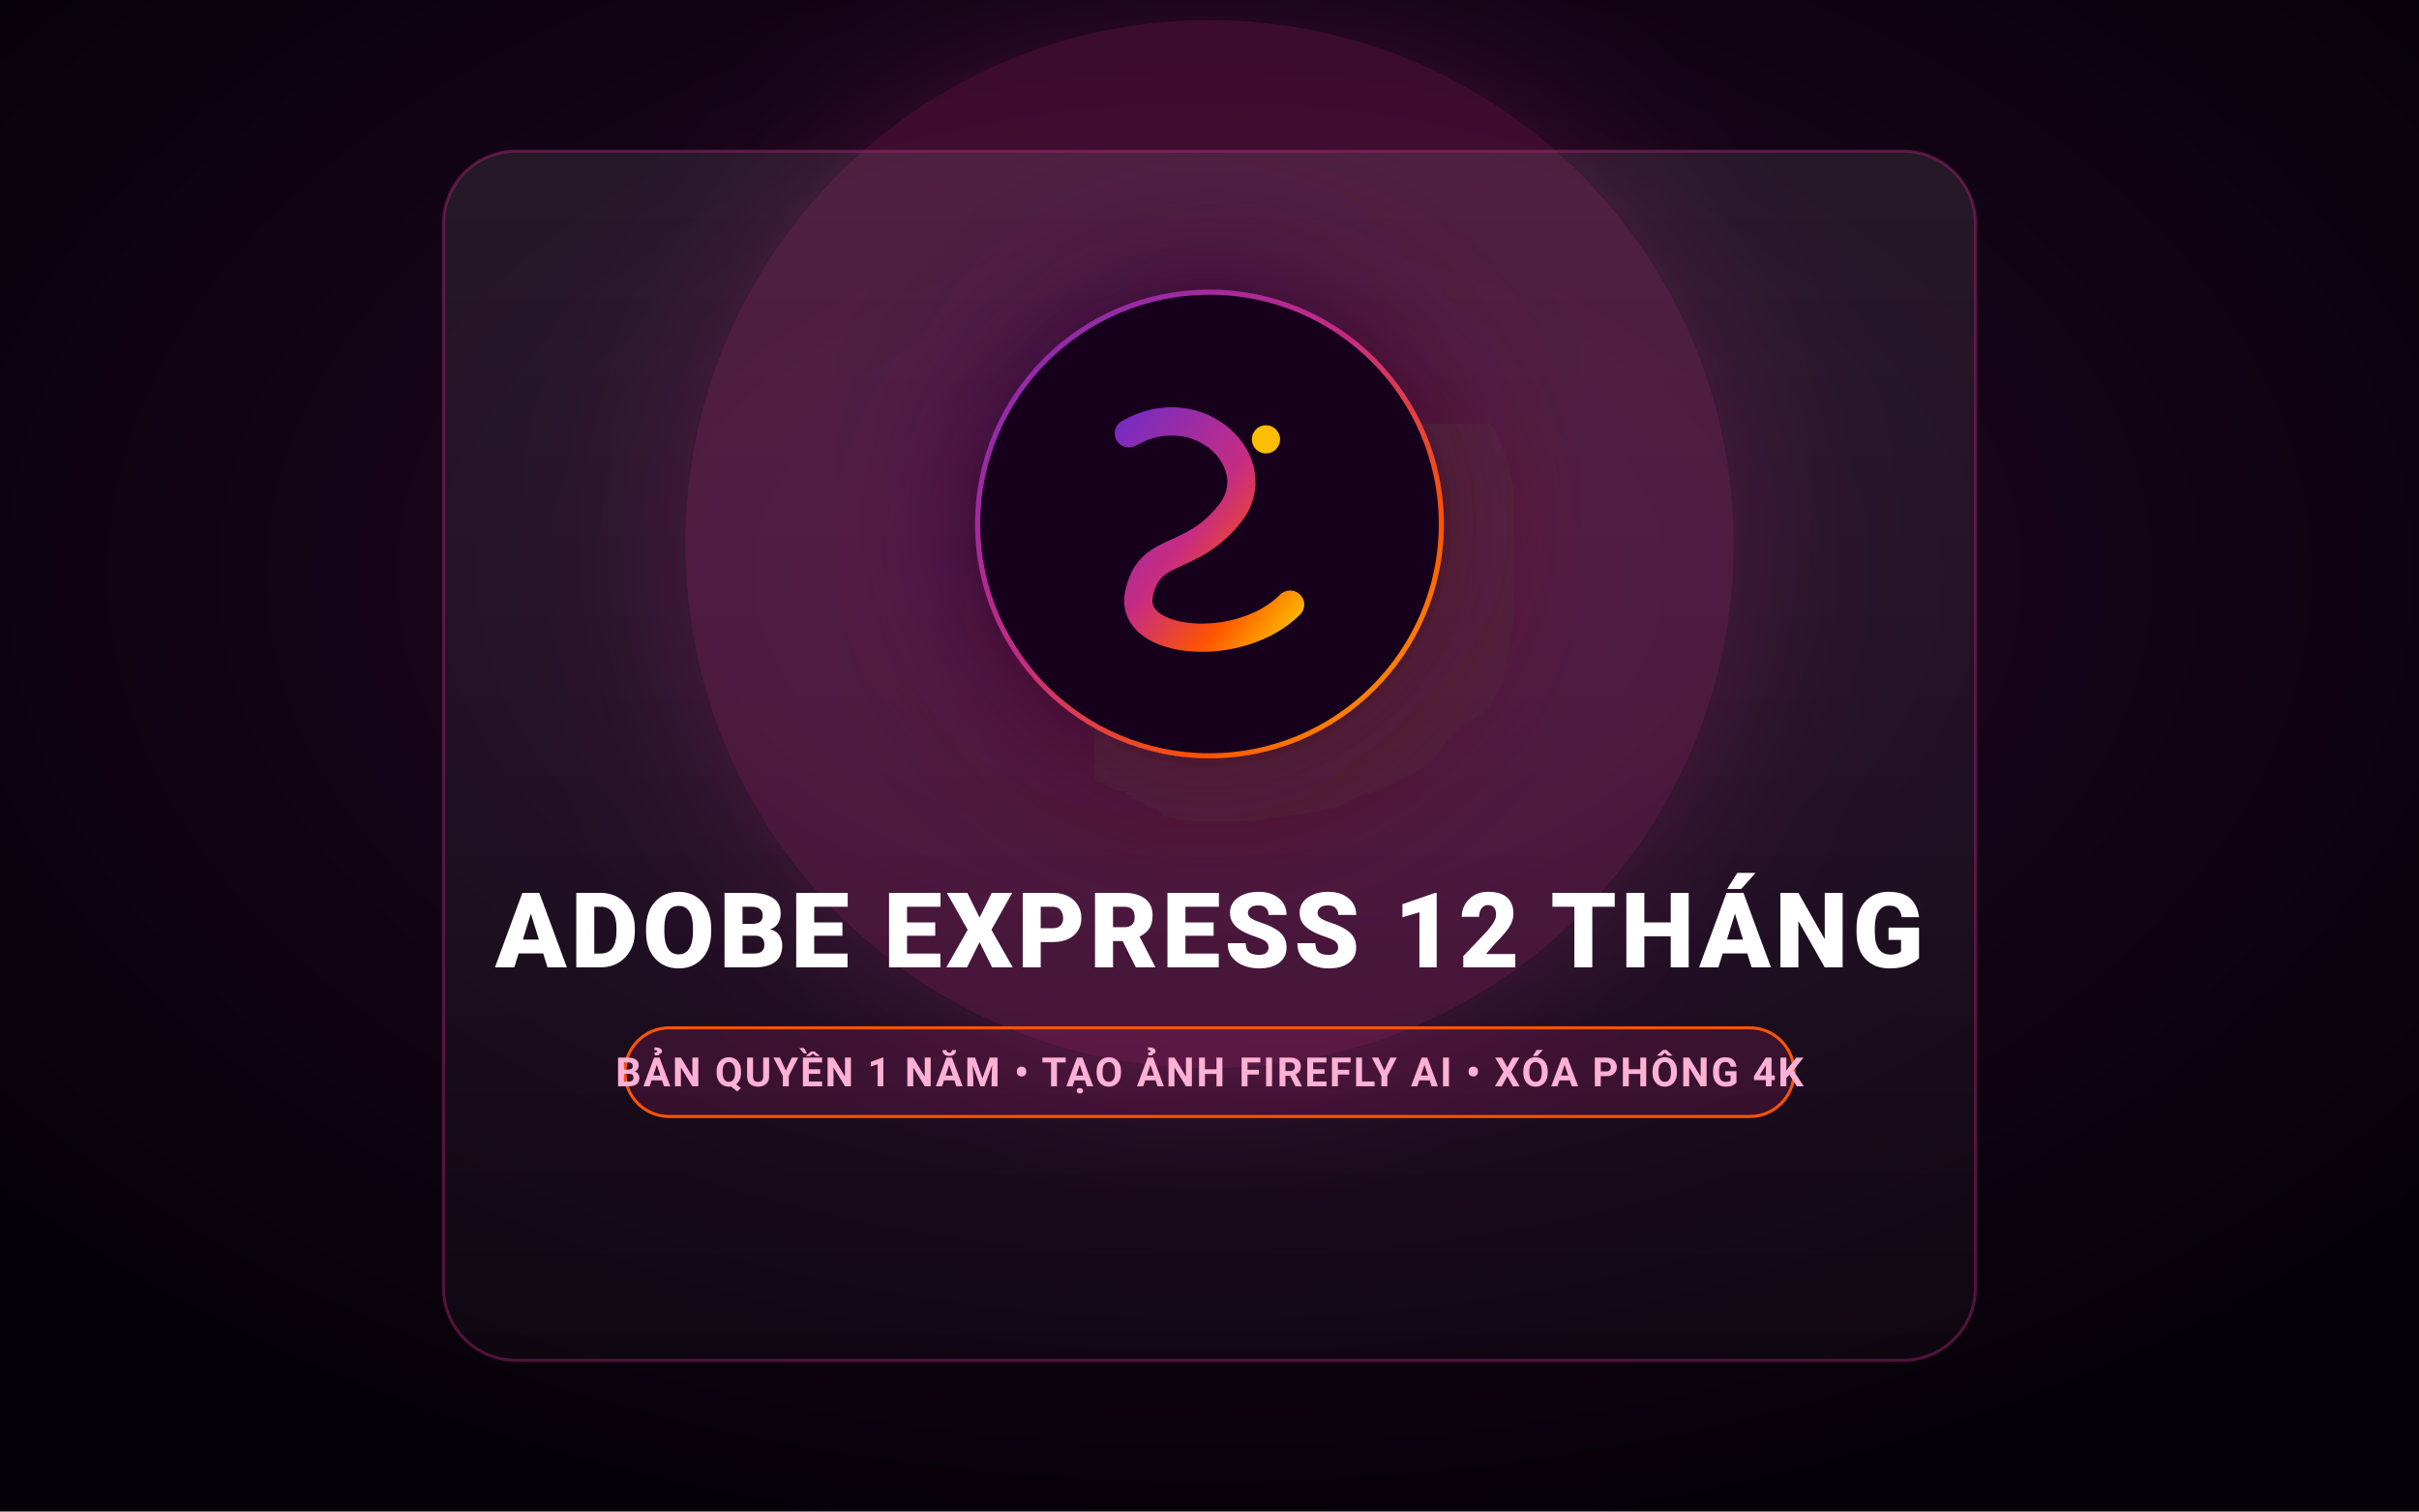
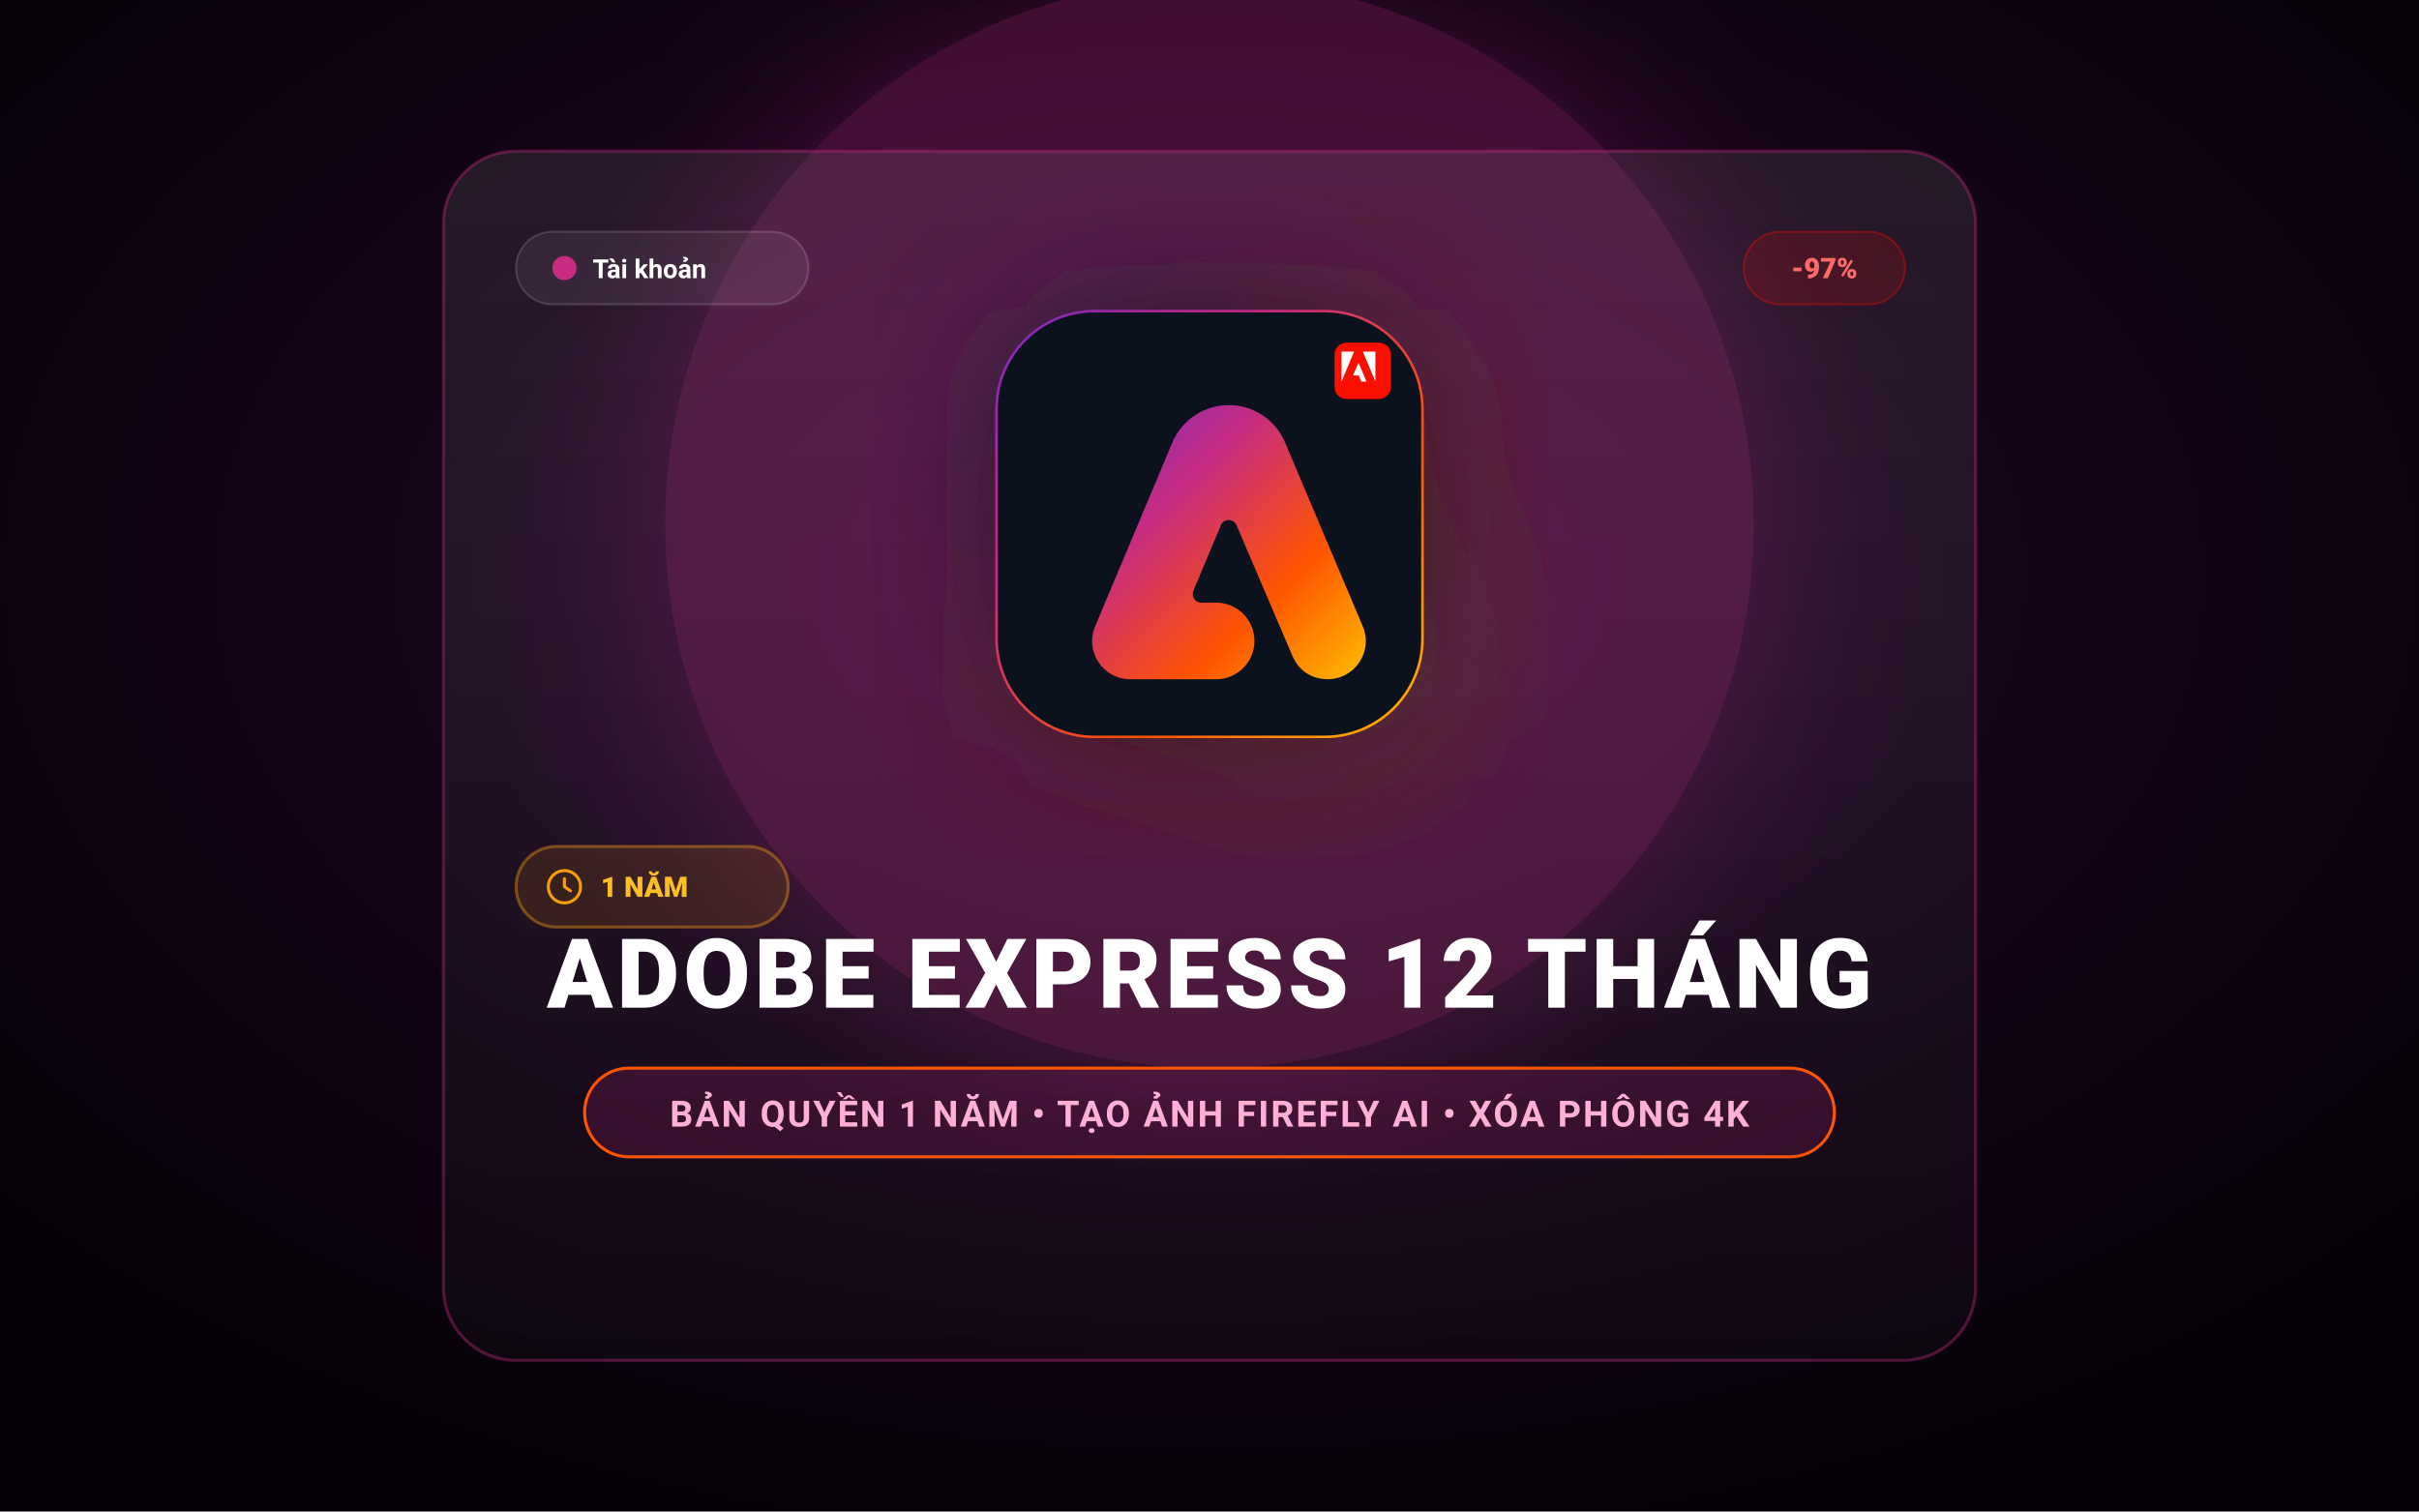
<svg xmlns="http://www.w3.org/2000/svg" viewBox="0 0 1200 750" width="1200" height="750">
  <defs>
    <radialGradient id="aeBg" cx="50%" cy="38%" r="65%">
      <stop offset="0%" stop-color="#2a082e" />
      <stop offset="55%" stop-color="#140417" />
      <stop offset="100%" stop-color="#060108" />
    </radialGradient>
    <filter id="aeGlow" x="-30%" y="-30%" width="160%" height="160%">
      <feGaussianBlur stdDeviation="40" result="blur" />
      <feComposite in="SourceGraphic" in2="blur" operator="over" />
    </filter>
    <linearGradient id="aeCard" x1="0%" y1="0%" x2="0%" y2="100%">
      <stop offset="0%" stop-color="#ffffff" stop-opacity="0.08" />
      <stop offset="100%" stop-color="#ffffff" stop-opacity="0.02" />
    </linearGradient>
    <linearGradient id="aeGrad" x1="0%" y1="0%" x2="100%" y2="100%">
      <stop offset="0%" stop-color="#7B2CBF" />
-       <stop offset="45%" stop-color="#C72C81" />
-       <stop offset="75%" stop-color="#FF5400" />
+       <stop offset="32%" stop-color="#C72C81" />
+       <stop offset="68%" stop-color="#FF5400" />
      <stop offset="100%" stop-color="#FFBD00" />
    </linearGradient>
  </defs>
  <rect width="1200" height="750" fill="url(#aeBg)" />
-   <circle cx="600" cy="270" r="260" fill="#C72C81" opacity="0.22" filter="url(#aeGlow)" />
+   <circle cx="600" cy="260" r="270" fill="#C72C81" opacity="0.25" filter="url(#aeGlow)" />
  <rect x="220" y="75" width="760" height="600" rx="36" fill="url(#aeCard)" stroke="#C72C81" stroke-opacity="0.38" stroke-width="1.5" />
+   <g transform="translate(256, 115)">
+     <rect width="145" height="36" rx="18" fill="#ffffff" fill-opacity="0.07" stroke="#ffffff" stroke-opacity="0.15" stroke-width="1" />
+     <circle cx="24" cy="18" r="6" fill="#C72C81" />
+     <text x="38" y="23" fill="#ffffff" font-family="-apple-system, BlinkMacSystemFont, 'Segoe UI', Roboto, sans-serif" font-size="13" font-weight="700">Tài khoản</text>
+   </g>
+   <g transform="translate(865, 115)">
+     <rect width="80" height="36" rx="18" fill="#FA0F00" fill-opacity="0.15" stroke="#FA0F00" stroke-opacity="0.35" stroke-width="1" />
+     <text x="40" y="23" fill="#ff6b6b" font-family="-apple-system, BlinkMacSystemFont, 'Segoe UI', Roboto, sans-serif" font-size="14" font-weight="800" text-anchor="middle">-97%</text>
+   </g>
  <g transform="translate(600, 260)">
-     <circle cx="0" cy="0" r="115" fill="#17031c" stroke="url(#aeGrad)" stroke-width="2.5" filter="url(#aeGlow)" />
-     <path d="M-40,-45 C-5,-65 30,-30 10,-5 C-10,20 -30,10 -35,35 C-40,60 15,65 40,40" fill="none" stroke="url(#aeGrad)" stroke-width="14" stroke-linecap="round" />
-     <circle cx="28" cy="-42" r="7" fill="#FFBD00" />
+     <rect x="-105" y="-105" width="210" height="210" rx="48" fill="#0b121e" stroke="url(#aeGrad)" stroke-width="2.5" filter="url(#aeGlow)" />
+     <rect x="-105" y="-105" width="210" height="210" rx="48" fill="#0b121e" />
+     <g transform="translate(-120.3, -113) scale(1.08)">
+       <path d="M146.08,67.13c-4.39-10.38-14.55-17.13-25.83-17.13s-21.54,6.77-25.92,17.18l-35.47,84.47c-4.86,11.54,3.6,24.3,16.12,24.3h39.5c9.7-.02,17.55-7.89,17.55-17.6s-7.88-17.6-17.6-17.6c-.4,0-6.75,.05-6.75,.05-2.86,0-4.79-2.91-3.68-5.55l12.59-30c1.37-3.26,5.84-3.28,7.22-.02l25.69,60.06c3.53,8.02,10.24,10.63,16.16,10.65,12.55,0,21.01-12.78,16.12-24.33l-35.7-84.48Z" fill="url(#aeGrad)" />
+     </g>
+     <g transform="translate(62, -90)">
+       <rect width="28" height="28" rx="6" fill="#FA0F00" />
+       <path d="M13.966 22.624l-1.69-4.281H8.122l3.892-9.144 5.662 13.425zM8.884 1.376H0v21.248zm15.116 0h-8.884L24 22.624Z" fill="#FFFFFF" transform="translate(3.5, 3.5) scale(0.7)" />
+     </g>
  </g>
-   <g transform="translate(600, 480)" text-anchor="middle">
-     <text x="0" y="0" fill="#ffffff" font-family="-apple-system, BlinkMacSystemFont, 'Segoe UI', Roboto, sans-serif" font-size="52" font-weight="900" letter-spacing="2">
+   <g transform="translate(256, 420)">
+     <rect width="135" height="40" rx="20" fill="#f59e0b" fill-opacity="0.12" stroke="#f59e0b" stroke-opacity="0.4" stroke-width="1.5" />
+     <circle cx="24" cy="20" r="8" fill="none" stroke="#f59e0b" stroke-width="1.5" />
+     <path d="M24 16 v4 l3 2" fill="none" stroke="#f59e0b" stroke-width="1.5" stroke-linecap="round" />
+     <text x="42" y="25" fill="#fbbf24" font-family="-apple-system, BlinkMacSystemFont, 'Segoe UI', Roboto, sans-serif" font-size="14" font-weight="800">1 NĂM</text>
+   </g>
+   <g transform="translate(600, 500)" text-anchor="middle">
+     <text x="0" y="0" fill="#ffffff" font-family="-apple-system, BlinkMacSystemFont, 'Segoe UI', Roboto, sans-serif" font-size="48" font-weight="900" letter-spacing="2">
      ADOBE EXPRESS 12 THÁNG
    </text>
    <g transform="translate(0, 52)">
-       <rect x="-290" y="-22" width="580" height="44" rx="22" fill="#C72C81" fill-opacity="0.18" stroke="#FF5400" stroke-width="1.5" />
-       <text x="0" y="7" fill="#ffb0d5" font-family="-apple-system, BlinkMacSystemFont, 'Segoe UI', Roboto, sans-serif" font-size="20" font-weight="700" letter-spacing="1">
+       <rect x="-310" y="-22" width="620" height="44" rx="22" fill="#C72C81" fill-opacity="0.18" stroke="#FF5400" stroke-width="1.5" />
+       <text x="0" y="7" fill="#ffb0d5" font-family="-apple-system, BlinkMacSystemFont, 'Segoe UI', Roboto, sans-serif" font-size="18" font-weight="700" letter-spacing="1">
        BẢN QUYỀN 1 NĂM • TẠO ẢNH FIREFLY AI • XÓA PHÔNG 4K
      </text>
    </g>
  </g>
</svg>
